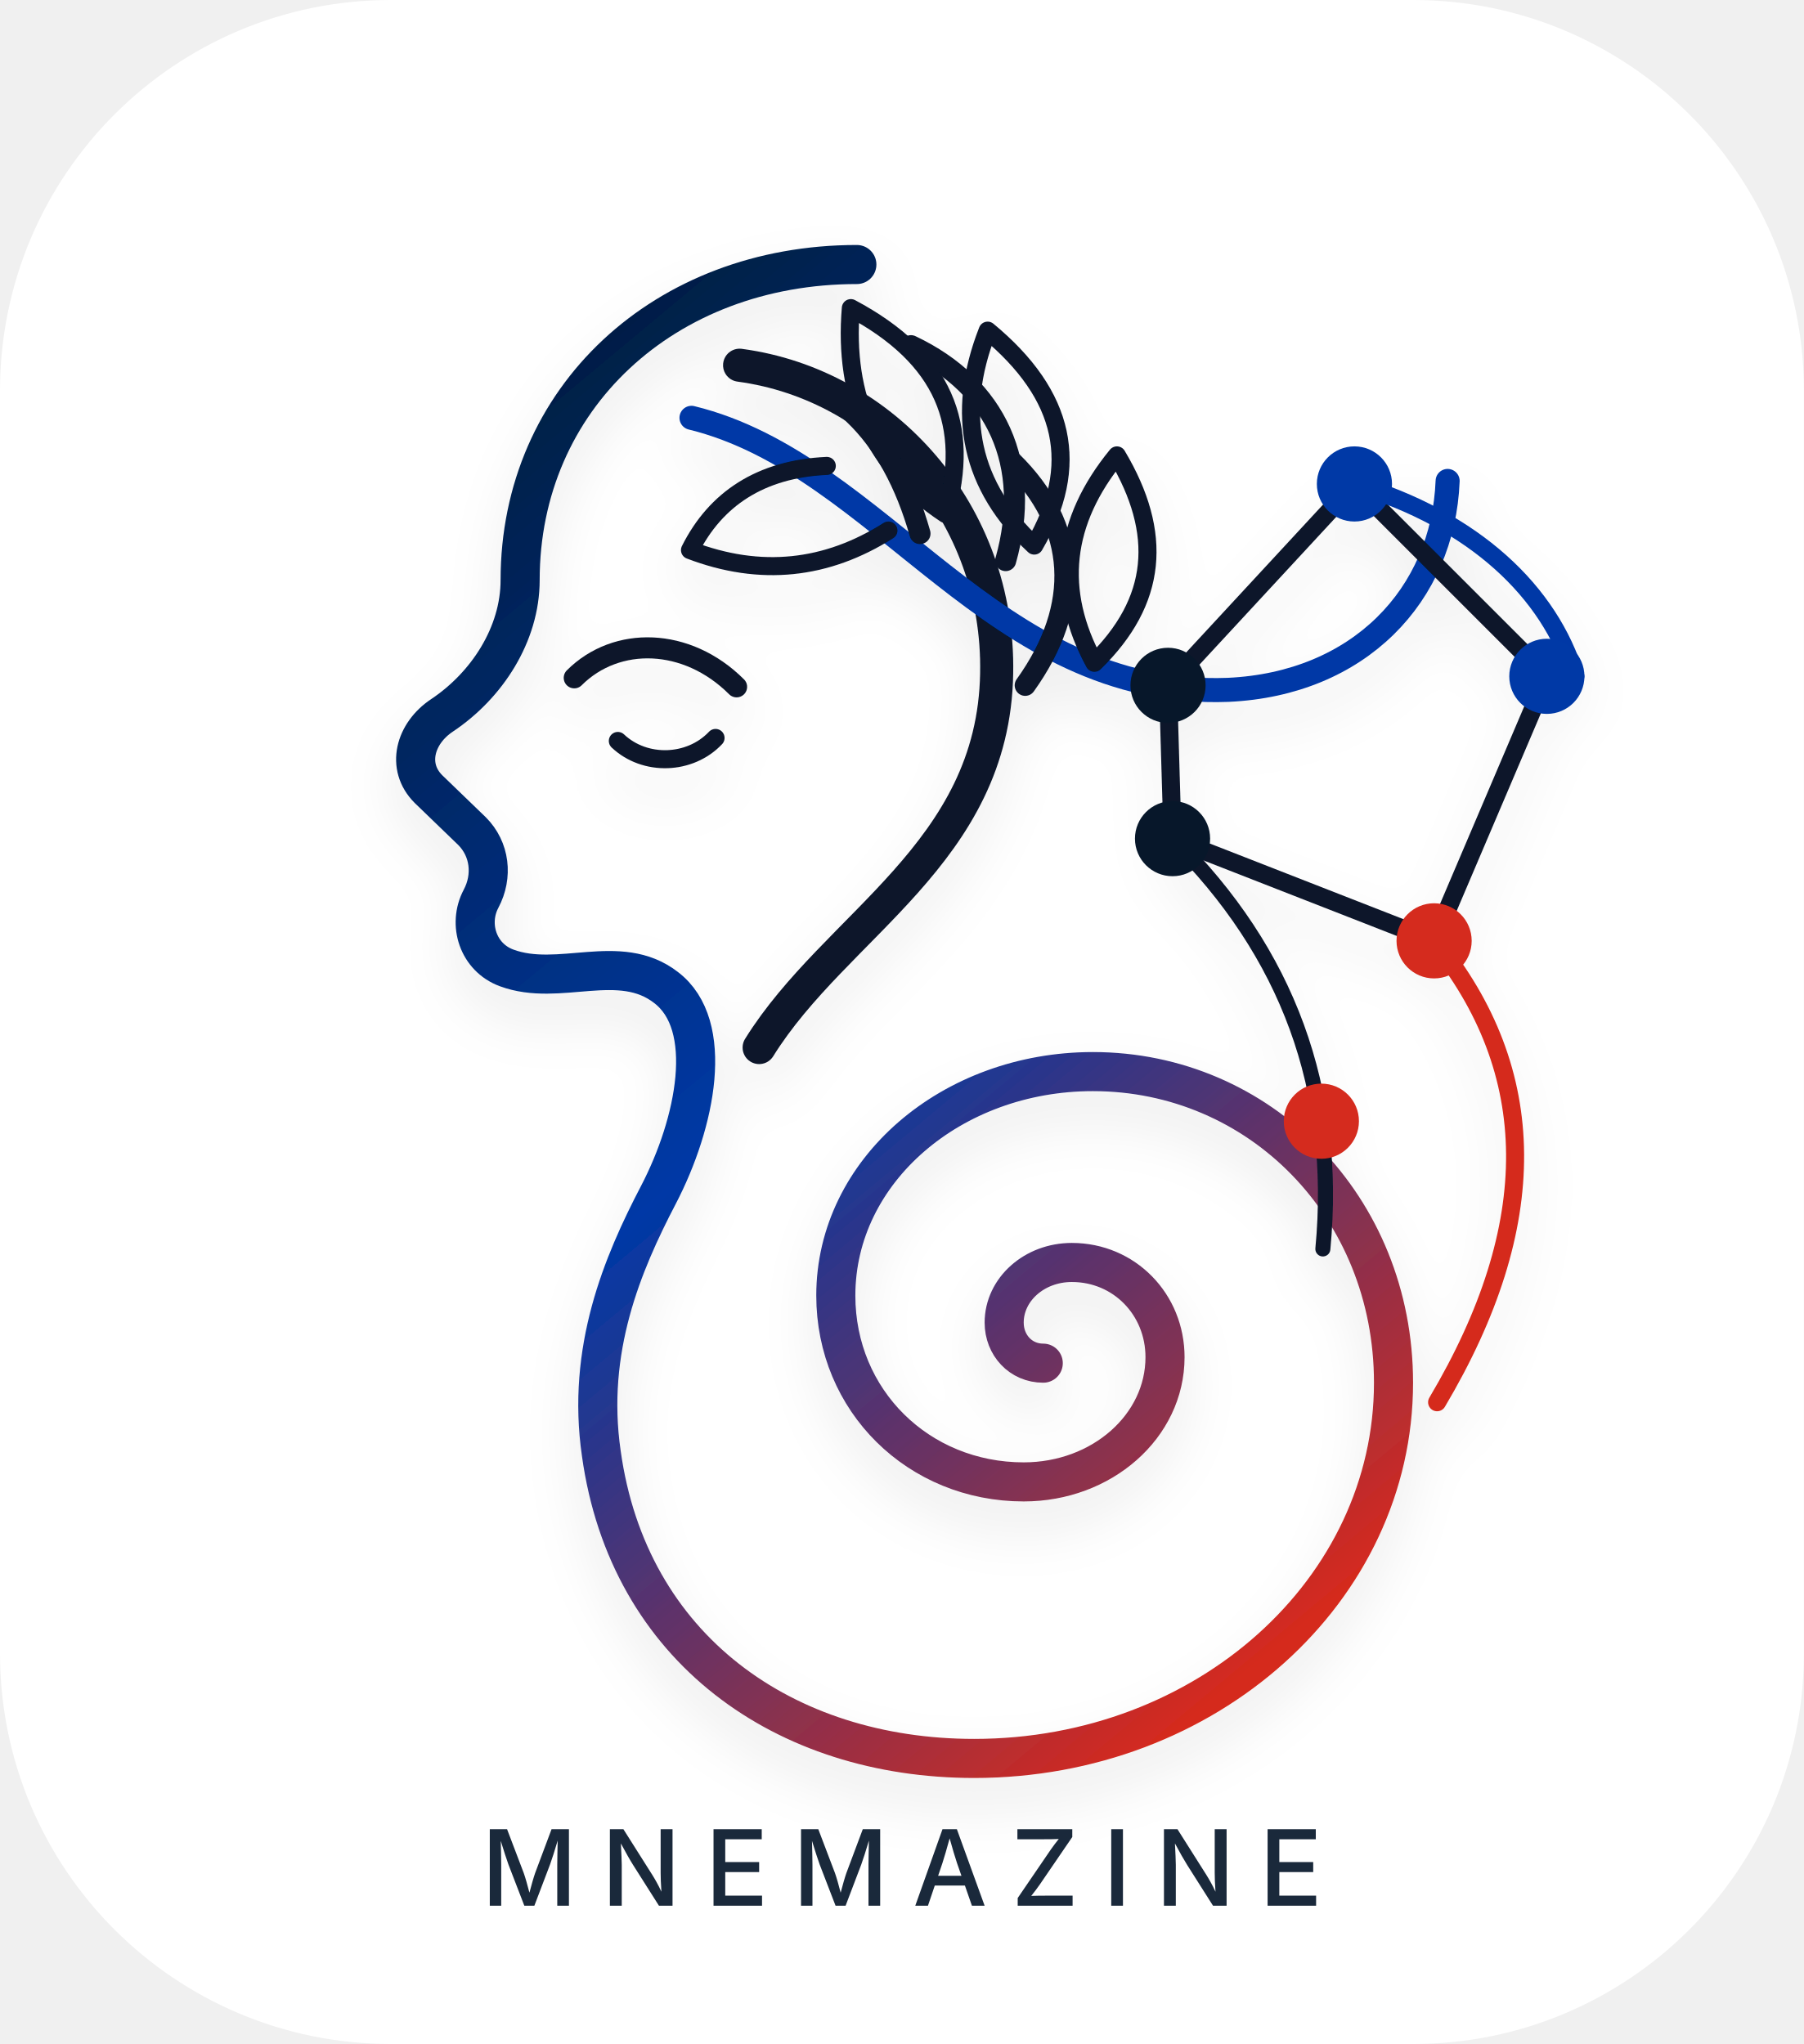
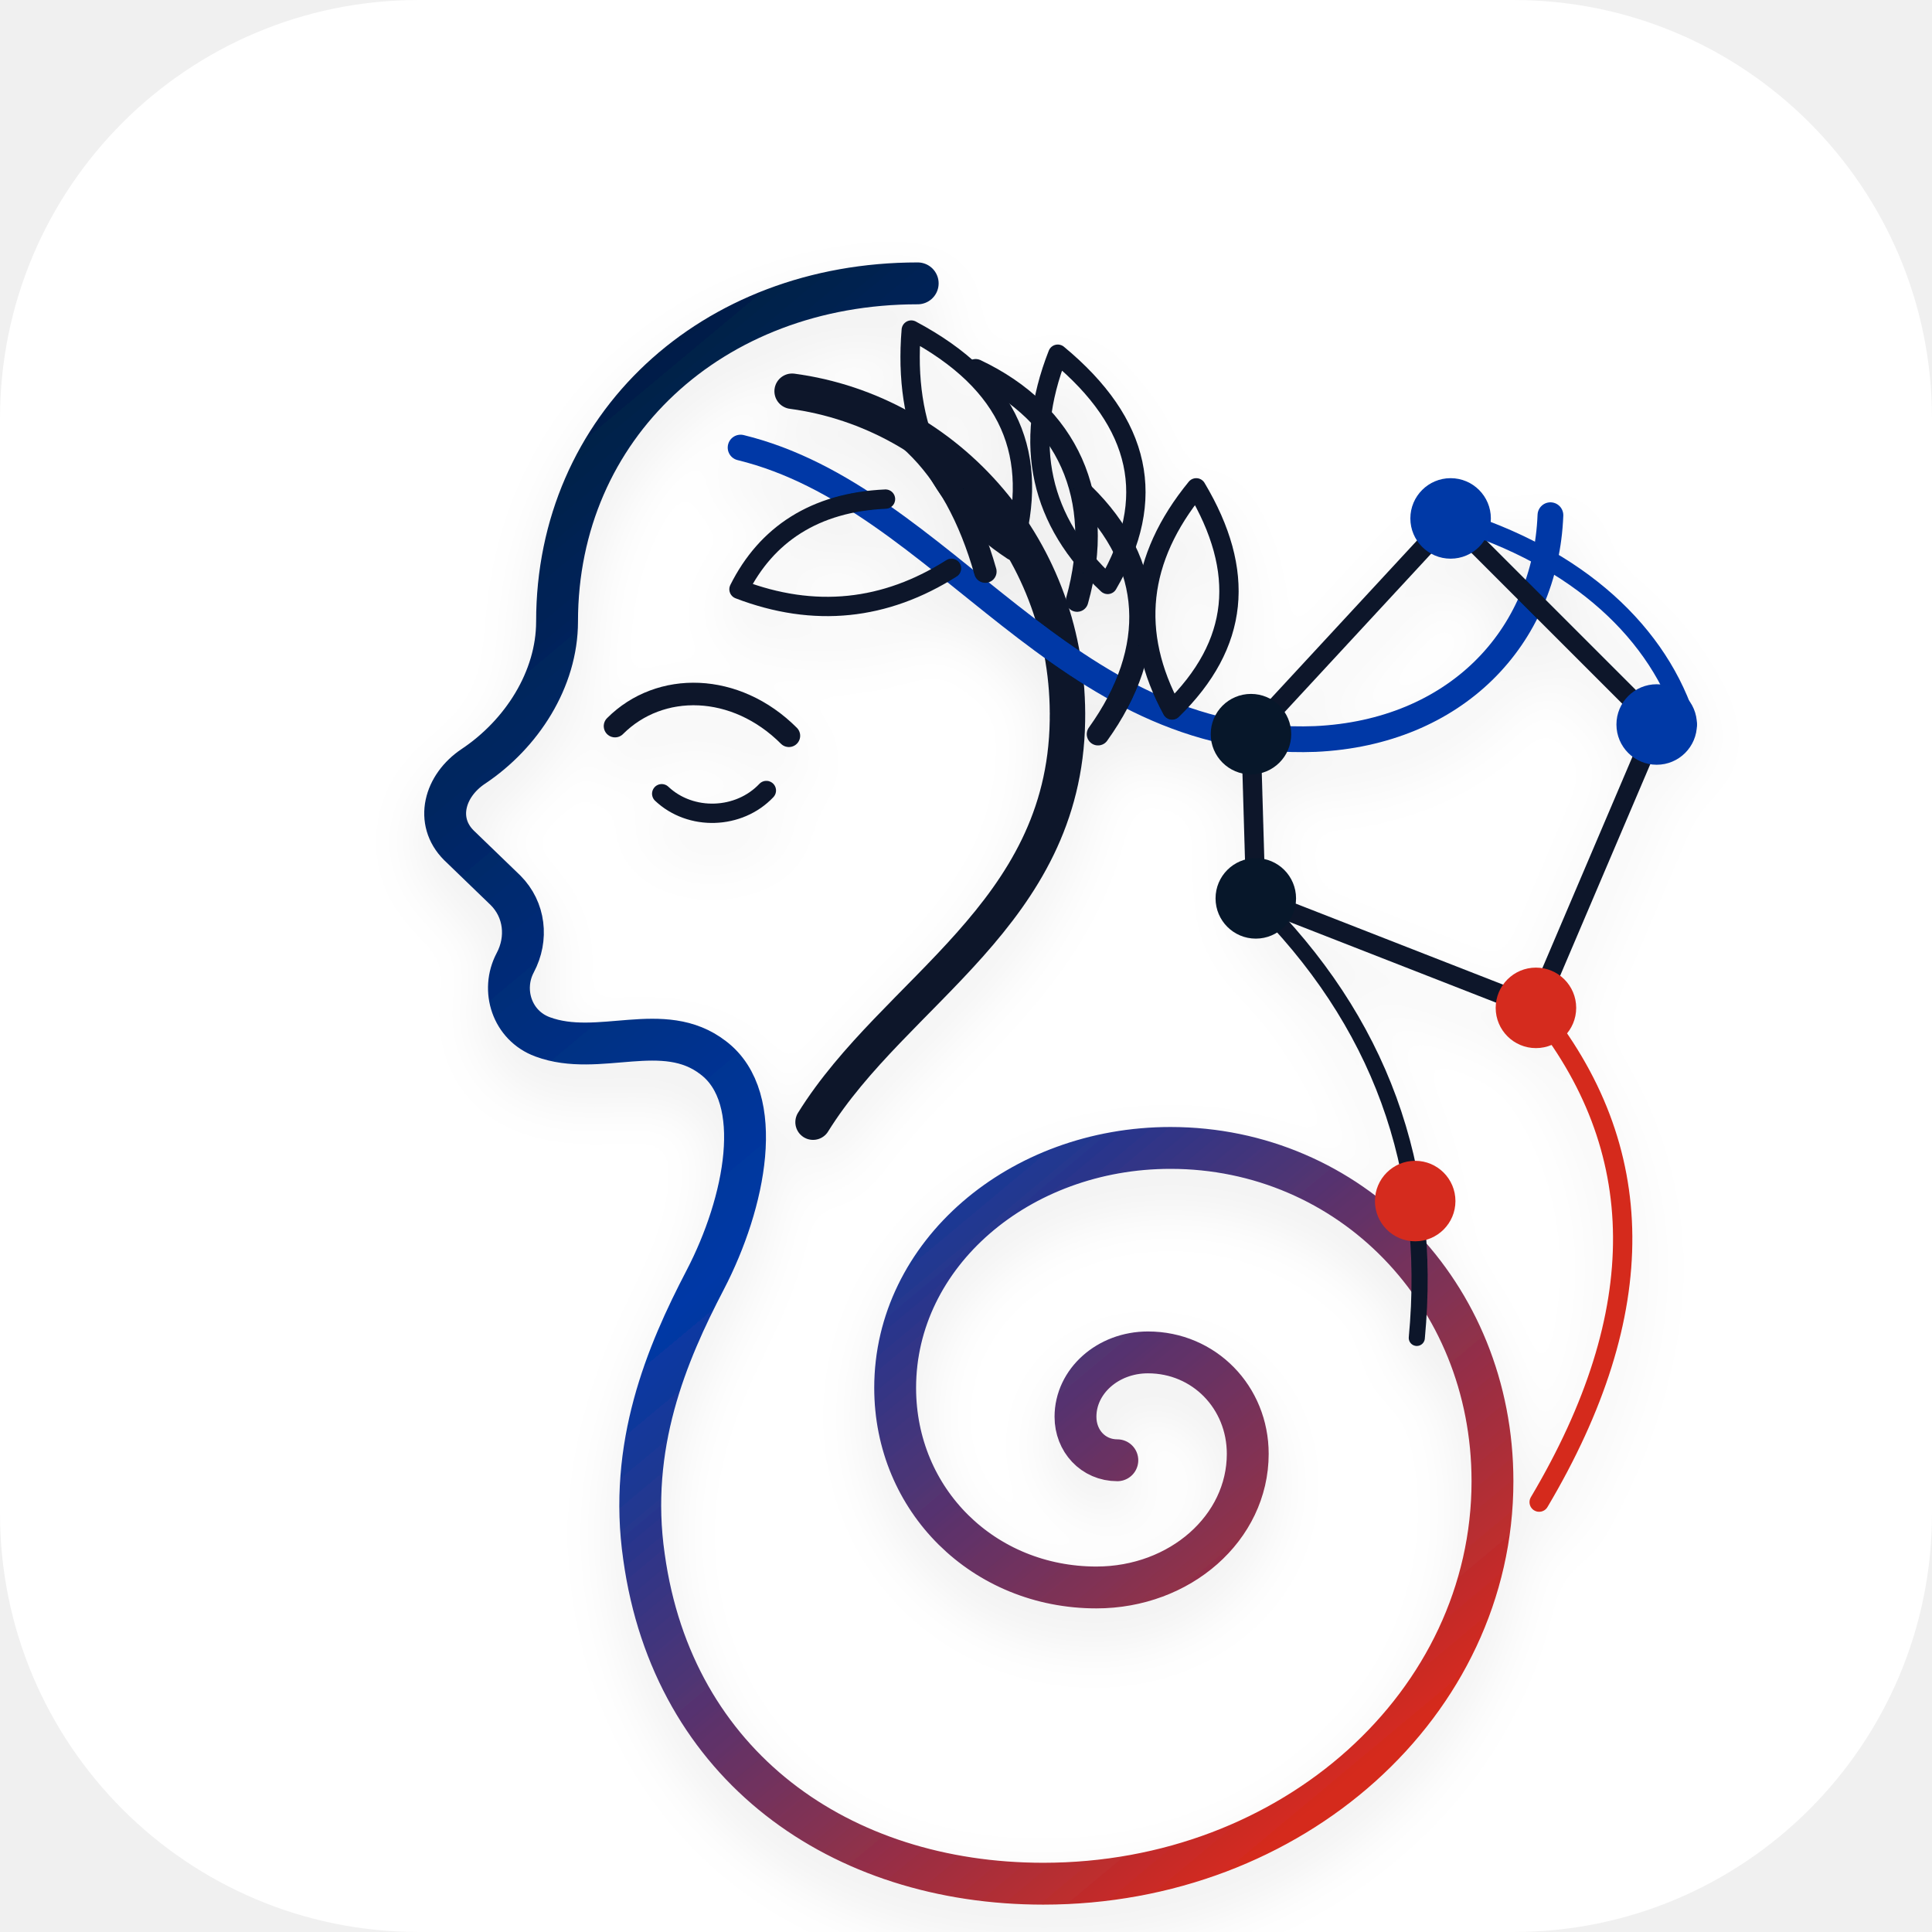
- <svg xmlns="http://www.w3.org/2000/svg" width="1200" height="1360" viewBox="0 0 1200 1360" role="img" aria-labelledby="title desc">
+ <svg xmlns="http://www.w3.org/2000/svg" width="1200" height="1200" viewBox="0 0 1200 1200" role="img" aria-labelledby="title desc">
  <defs>
    <linearGradient id="memory" x1="240" y1="180" x2="940" y2="1020" gradientUnits="userSpaceOnUse">
      <stop offset="0" stop-color="#07172a" />
      <stop offset="0.55" stop-color="#0039a6" />
      <stop offset="1" stop-color="#d52b1e" />
    </linearGradient>
    <filter id="soft" x="-20%" y="-20%" width="140%" height="140%">
      <feDropShadow dx="0" dy="18" stdDeviation="18" flood-color="#0f172a" flood-opacity="0.08" />
    </filter>
  </defs>
-   <rect width="1200" height="1360" rx="260" fill="#ffffff" />
+   <rect width="1200" height="1200" rx="260" fill="#ffffff" />
  <g fill="none" stroke-linecap="round" stroke-linejoin="round" filter="url(#soft)">
    <path d="M570 176c-128 0-224 89-224 210 0 36-22 70-52 90-18 12-24 34-9 49l29 28c12 12 14 30 6 45-9 17-2 39 17 46 35 13 75-11 106 13 33 25 20 90-5 138-24 46-48 103-38 172 18 130 122 203 248 203 155 0 279-112 279-250 0-117-89-207-200-207-94 0-171 66-171 149 0 70 55 124 125 124 52 0 94-37 94-83 0-35-27-63-62-63-25 0-45 18-45 40 0 15 11 27 26 27" stroke="url(#memory)" stroke-width="26" />
    <path d="M382 451c28-28 75-27 108 6" stroke="#07172a" stroke-width="14" />
    <path d="M411 493c18 17 48 16 65-2" stroke="#07172a" stroke-width="12" />
    <path d="M492 243c97 13 173 99 171 205-2 120-107 167-158 249" stroke="#07172a" stroke-width="22" />
    <path d="M460 278c127 31 200 187 357 181 87-4 143-63 146-139" stroke="#0039a6" stroke-width="16" />
    <path d="M492 243c62 5 101 45 120 112" stroke="#07172a" stroke-width="14" />
    <path d="M606 230c57 27 81 79 63 143" stroke="#07172a" stroke-width="14" />
    <path d="M673 307c44 43 47 96 9 149" stroke="#07172a" stroke-width="14" />
    <path d="M550 310c-44 2-74 22-91 56 47 18 91 13 132-13" stroke="#07172a" stroke-width="12" />
    <path d="M566 205c-5 60 16 106 63 137 17-59-1-104-63-137Z" stroke="#07172a" stroke-width="12" />
    <path d="M657 220c-22 56-11 104 31 143 31-53 21-100-31-143Z" stroke="#07172a" stroke-width="12" />
    <path d="M743 303c-36 44-41 90-15 138 42-41 46-86 15-138Z" stroke="#07172a" stroke-width="12" />
    <path d="M777 456l124-134 128 128-75 176-174-68z" stroke="#07172a" stroke-width="12" />
    <path d="M901 322c80 24 130 72 147 128" stroke="#0039a6" stroke-width="12" />
    <path d="M954 626c71 87 72 189 2 307" stroke="#d52b1e" stroke-width="12" />
    <path d="M780 558c77 76 110 167 100 273" stroke="#07172a" stroke-width="10" />
  </g>
  <g>
    <circle cx="901" cy="322" r="25" fill="#0039a6" />
    <circle cx="1029" cy="450" r="25" fill="#0039a6" />
    <circle cx="954" cy="626" r="25" fill="#d52b1e" />
    <circle cx="879" cy="746" r="25" fill="#d52b1e" />
    <circle cx="777" cy="456" r="25" fill="#07172a" />
    <circle cx="780" cy="558" r="25" fill="#07172a" />
  </g>
-   <text x="600" y="1268" text-anchor="middle" font-family="-apple-system,BlinkMacSystemFont,'SF Pro Display','Segoe UI',sans-serif" font-size="70" font-weight="500" letter-spacing="16" fill="#07172a" opacity="0.92">MNEMAZINE</text>
</svg>
